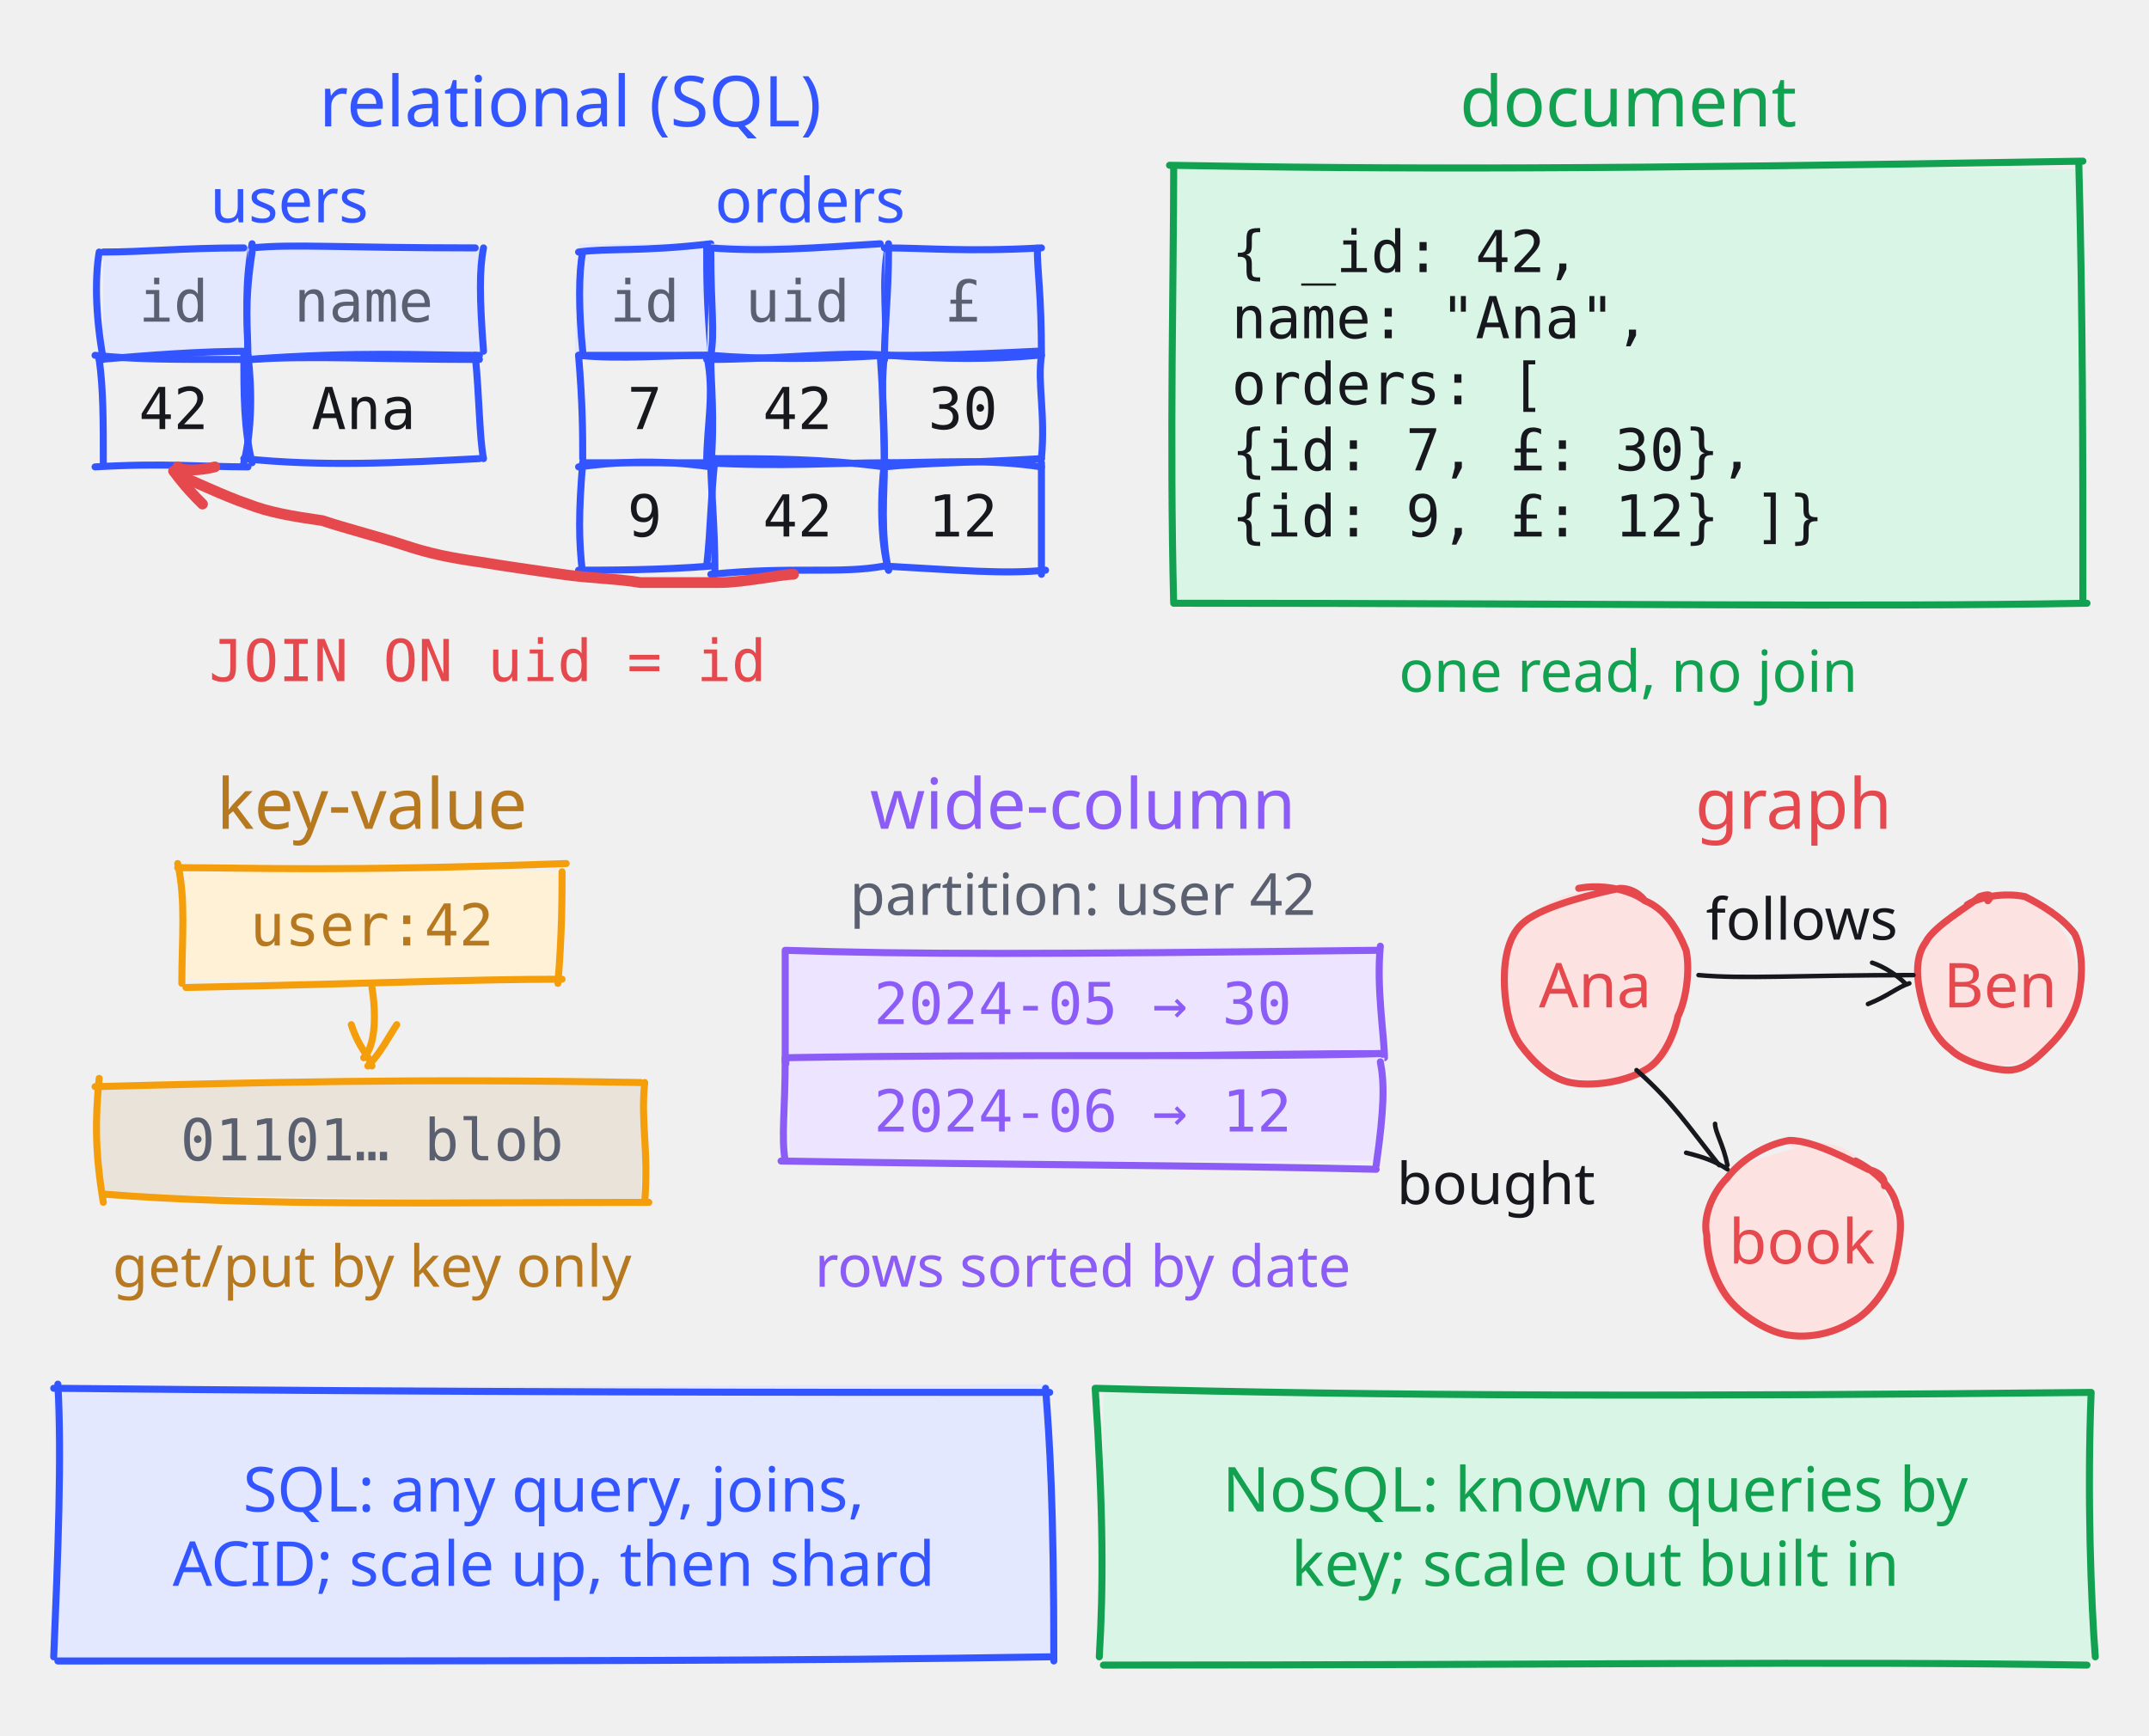
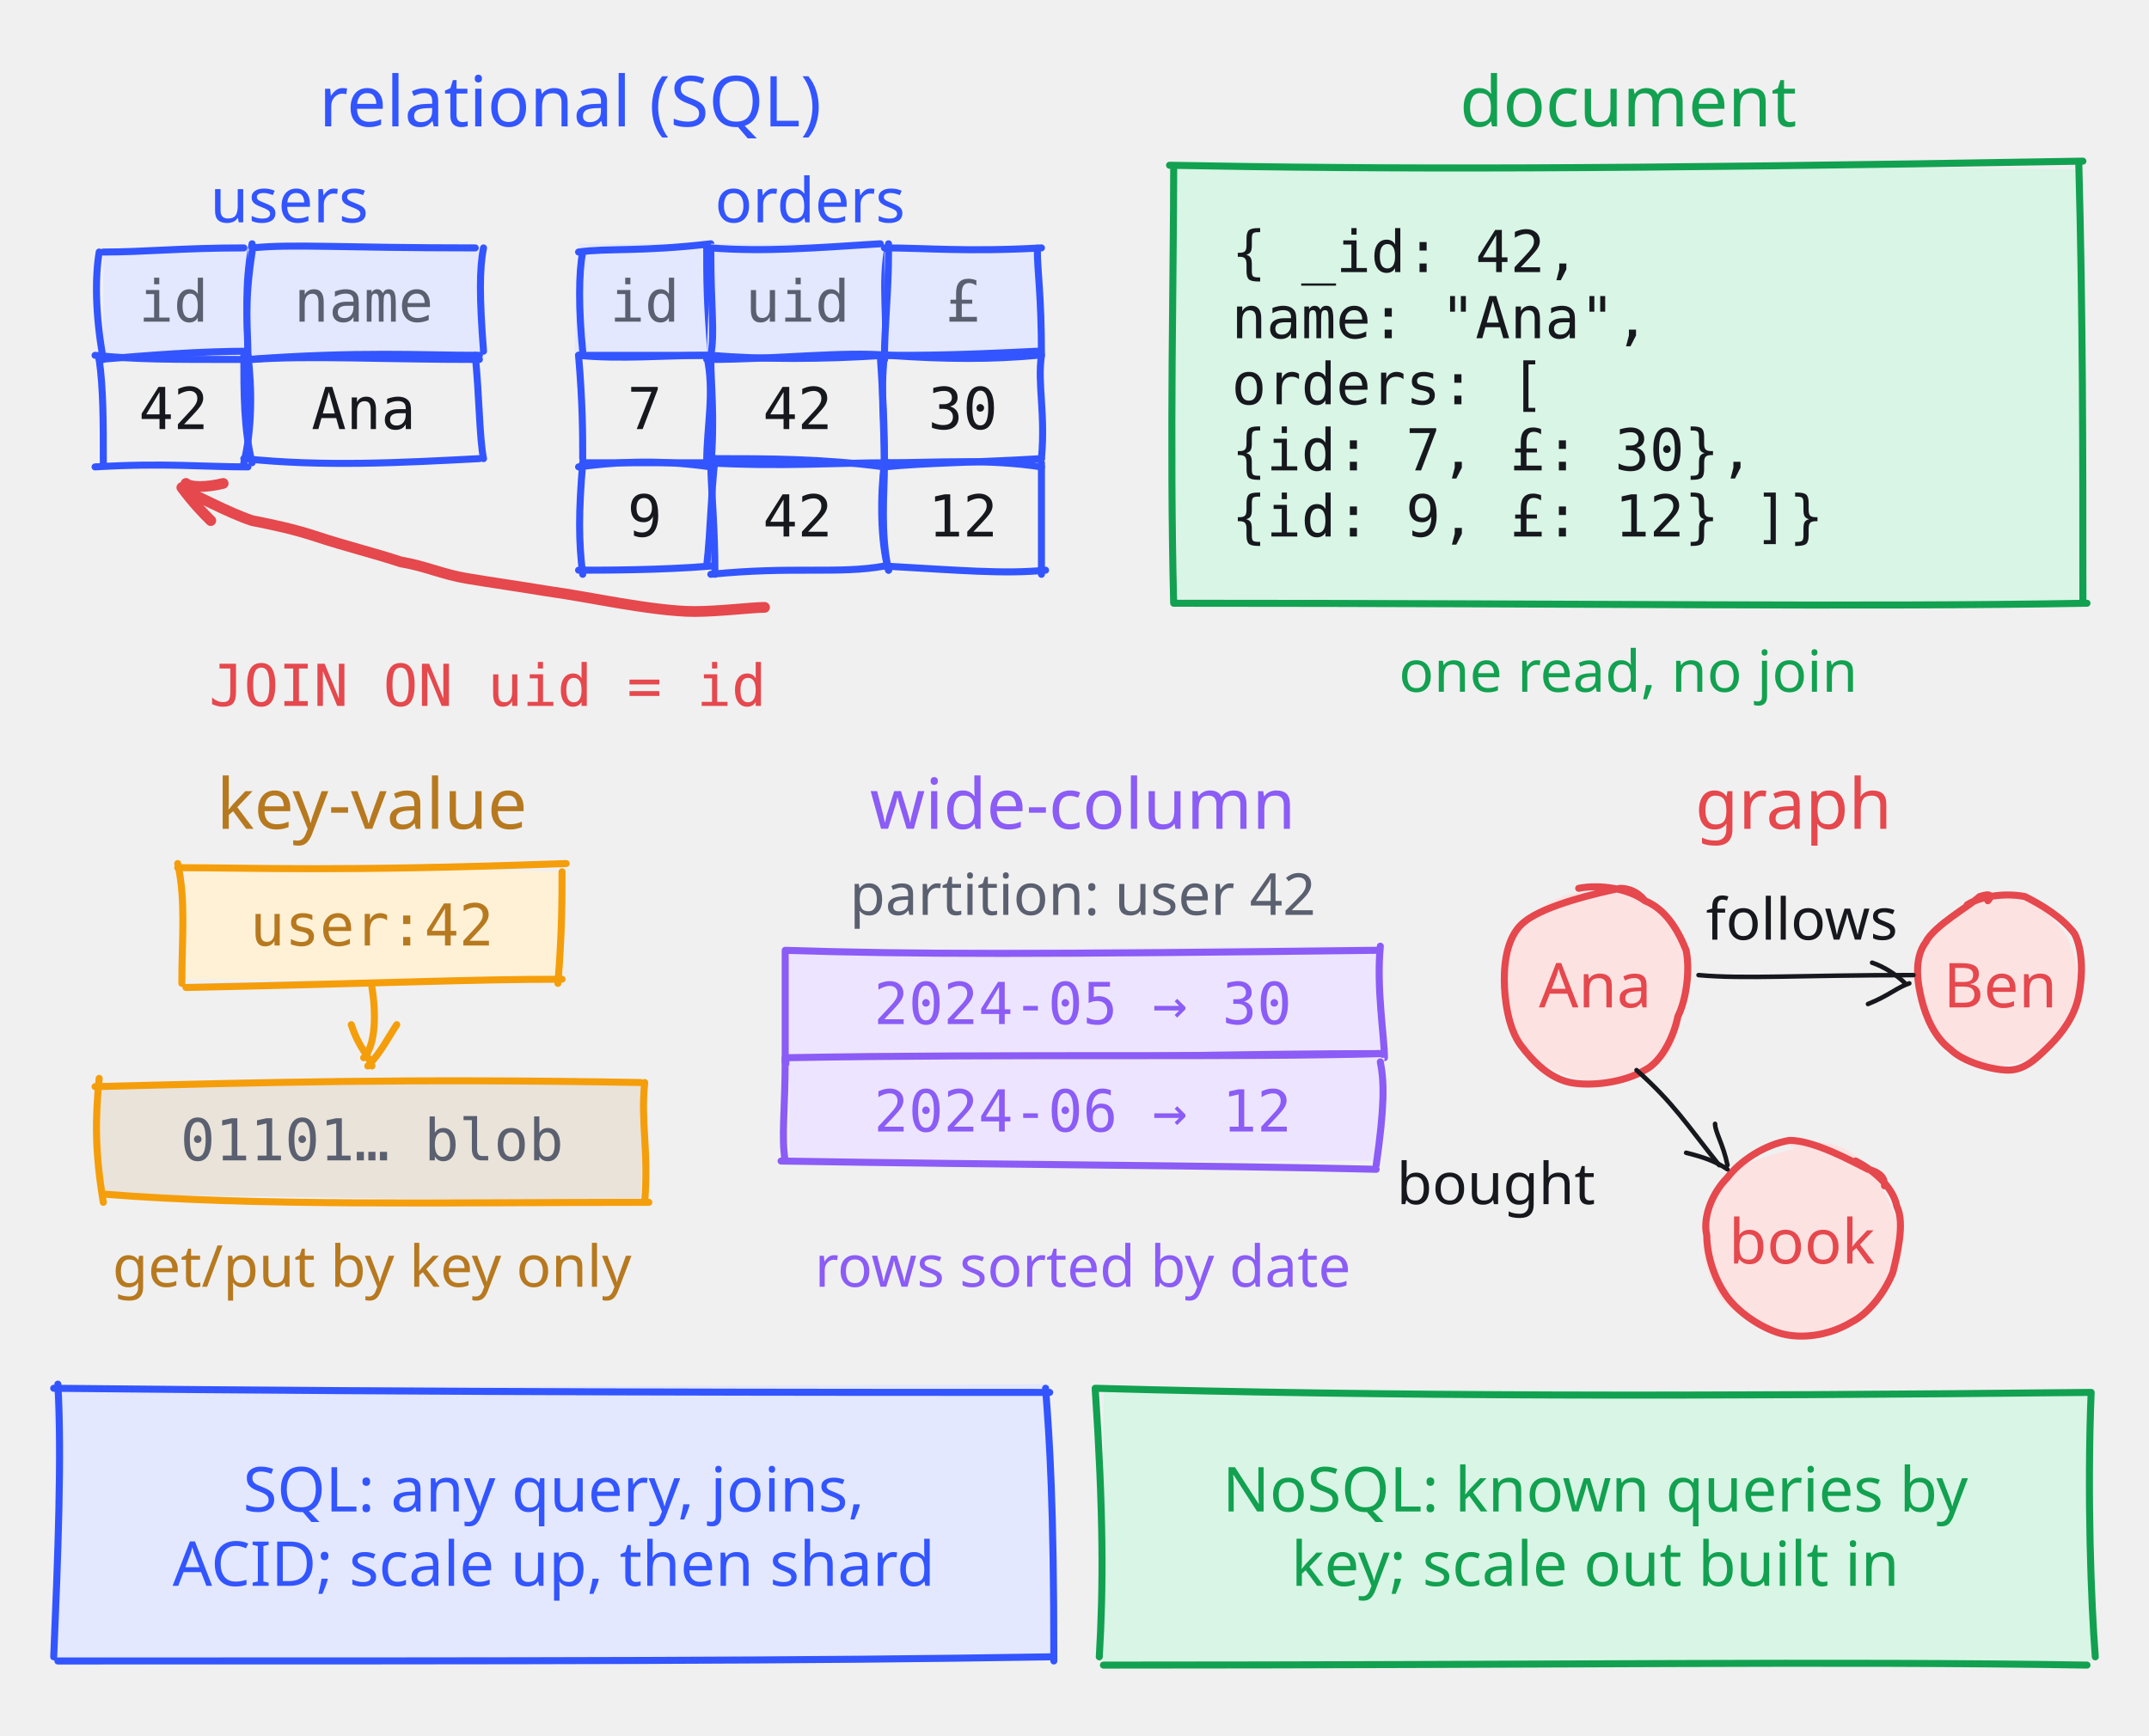
<svg xmlns="http://www.w3.org/2000/svg" viewBox="0 0 520 420" class="dg" data-diagram="sql-vs-nosql">
  <style>
.dg path{fill:none;stroke-linecap:round;stroke-linejoin:round;stroke-width:1.7}
.dg .w-thick{stroke-width:2.6}.dg .w-thin{stroke-width:1.1}
.dg text{font-family:'Segoe Print','Bradley Hand','Comic Sans MS',system-ui,sans-serif;stroke:none}.dg .t-mono{font-family:'JetBrains Mono',monospace}
.s-ink{stroke:#16181D}.s-muted{stroke:#5B6070}.s-red{stroke:#E5484D}.s-blue{stroke:#3355FF}.s-green{stroke:#12A150}.s-orange{stroke:#F59E0B}.s-violet{stroke:#8B5CF6}.s-paper{stroke:#fff}.s-hl{stroke:#FFE45C}
.f-ink{fill:#16181D!important}.f-muted{fill:#E9E3D9!important}.f-red{fill:#FDE2E2!important}.f-blue{fill:#E3E8FF!important}.f-green{fill:#D8F5E5!important}.f-orange{fill:#FFF1D6!important}.f-violet{fill:#EDE5FF!important}.f-paper{fill:#fff!important}.f-hl{fill:#FFE45C!important}
.h-red{stroke:#E5484D}.h-blue{stroke:#3355FF}.h-green{stroke:#12A150}.h-orange{stroke:#F59E0B}.h-violet{stroke:#8B5CF6}.h-hl{stroke:#FFE45C}.h-ink{stroke:#16181D}.h-muted{stroke:#9AA0AE}
.t-ink{fill:#16181D}.t-muted{fill:#5B6070}.t-red{fill:#E5484D}.t-blue{fill:#3355FF}.t-green{fill:#12A150}.t-orange{fill:#B7791F}.t-violet{fill:#8B5CF6}.t-paper{fill:#fff}
</style>
  <g>
    <text x="138" y="24" font-size="17" text-anchor="middle" dominant-baseline="central" class="t t-blue t-bold">relational (SQL)</text>
  </g>
  <g>
    <text x="70" y="48" font-size="15" text-anchor="middle" dominant-baseline="central" class="t t-blue t-bold">users</text>
    <path d="M25 61 L61 60 L61 86 L25 87" class="f-blue" />
    <path d="M25 61 C35 61, 44 60, 59 60 M61 59 C59 70, 60 77, 60 86 M61 85 C48 85, 36 86, 24 87 M25 87 C23 76, 23 67, 24 61" class="s-blue" />
    <text x="42" y="73" font-size="14" text-anchor="middle" dominant-baseline="central" class="t t-muted t-mono">id</text>
    <path d="M60 60 L116 60 L116 86 L60 87" class="f-blue" />
    <path d="M61 60 C71 59, 82 60, 115 60 M117 60 C116 65, 116 72, 117 85 M116 86 C102 86, 87 85, 60 87 M60 87 C60 79, 59 74, 61 61" class="s-blue" />
    <text x="88" y="73" font-size="14" text-anchor="middle" dominant-baseline="central" class="t t-muted t-mono">name</text>
    <path d="M23 86 C33 87, 40 87, 60 87 M60 86 C61 94, 61 104, 59 112 M60 113 C49 113, 40 112, 23 113 M25 112 C25 102, 25 94, 24 87" class="s-blue" />
    <text x="42" y="99" font-size="14" text-anchor="middle" dominant-baseline="central" class="t t-ink t-mono">42</text>
    <path d="M61 87 C75 86, 92 87, 116 87 M115 86 C116 96, 116 106, 117 111 M116 111 C97 112, 78 113, 59 111 M61 112 C59 104, 59 95, 59 86" class="s-blue" />
    <text x="88" y="99" font-size="14" text-anchor="middle" dominant-baseline="central" class="t t-ink t-mono">Ana</text>
  </g>
  <g>
    <text x="196" y="48" font-size="15" text-anchor="middle" dominant-baseline="central" class="t t-blue t-bold">orders</text>
    <path d="M140 59 L173 59 L173 85 L139 87" class="f-blue" />
    <path d="M140 61 C147 60, 155 61, 172 59 M171 60 C171 67, 171 73, 172 85 M172 86 C163 86, 155 86, 140 86 M141 85 C140 75, 140 66, 141 61" class="s-blue" />
    <text x="156" y="73" font-size="14" text-anchor="middle" dominant-baseline="central" class="t t-muted t-mono">id</text>
    <path d="M172 59 L214 59 L213 87 L171 87" class="f-blue" />
    <path d="M172 60 C185 61, 197 60, 213 59 M215 59 C213 69, 215 77, 214 87 M214 86 C199 87, 184 87, 172 86 M172 86 C173 80, 172 75, 172 61" class="s-blue" />
    <text x="193" y="73" font-size="14" text-anchor="middle" dominant-baseline="central" class="t t-muted t-mono">uid</text>
    <path d="M214 61 L252 60 L251 86 L214 86" class="f-blue" />
    <path d="M214 60 C224 60, 234 61, 252 60 M251 60 C251 66, 252 71, 252 86 M251 86 C240 87, 229 87, 215 86 M214 87 C214 79, 215 71, 215 61" class="s-blue" />
    <text x="233" y="73" font-size="14" text-anchor="middle" dominant-baseline="central" class="t t-muted t-mono">£</text>
    <path d="M140 86 C150 87, 161 86, 171 86 M172 87 C172 93, 173 101, 172 113 M172 112 C164 112, 156 112, 141 112 M141 111 C141 105, 141 98, 140 86" class="s-blue" />
    <text x="156" y="99" font-size="14" text-anchor="middle" dominant-baseline="central" class="t t-ink t-mono">7</text>
    <path d="M171 87 C188 87, 204 85, 215 86 M214 86 C213 95, 214 102, 214 113 M215 112 C202 112, 189 113, 171 112 M171 112 C171 103, 173 95, 171 86" class="s-blue" />
    <text x="193" y="99" font-size="14" text-anchor="middle" dominant-baseline="central" class="t t-ink t-mono">42</text>
    <path d="M215 86 C224 86, 231 86, 251 85 M252 86 C251 93, 253 100, 252 111 M252 113 C239 111, 227 112, 214 112 M214 112 C214 107, 214 101, 213 86" class="s-blue" />
    <text x="233" y="99" font-size="14" text-anchor="middle" dominant-baseline="central" class="t t-ink t-mono">30</text>
    <path d="M140 113 C148 112, 158 111, 172 113 M173 111 C172 120, 172 128, 171 137 M172 137 C160 138, 146 138, 140 138 M141 139 C140 131, 140 124, 141 112" class="s-blue" />
    <text x="156" y="125" font-size="14" text-anchor="middle" dominant-baseline="central" class="t t-ink t-mono">9</text>
    <path d="M172 111 C186 111, 199 111, 214 113 M214 112 C213 120, 213 131, 215 138 M214 137 C203 139, 192 137, 172 139 M173 139 C173 127, 172 118, 172 112" class="s-blue" />
    <text x="193" y="125" font-size="14" text-anchor="middle" dominant-baseline="central" class="t t-ink t-mono">42</text>
    <path d="M214 113 C224 112, 235 112, 252 111 M252 112 C252 119, 252 128, 252 139 M253 138 C243 139, 232 138, 214 137 M215 138 C213 129, 214 119, 214 113" class="s-blue" />
    <text x="233" y="125" font-size="14" text-anchor="middle" dominant-baseline="central" class="t t-ink t-mono">12</text>
  </g>
  <g>
-     <path d="M192 139 C189 139, 180 141, 174 141 C168 141, 162 141, 155 141 C149 140, 143 140, 136 139 C129 138, 122 137, 116 136 C109 135, 104 134, 98 132 C92 130, 84 128, 78 126 C71 125, 65 124, 60 122 C54 120, 46 116, 43 115" class="s-red w-thick" />
-     <path d="M49 122 C47 120, 45 118, 42 114 M43 113 C44 114, 48 114, 52 113" class="s-red w-thick" />
-     <text x="118" y="160" font-size="14" text-anchor="middle" dominant-baseline="central" class="t t-red t-mono">JOIN ON uid = id</text>
+     <path d="M185 147 C182 147, 174 148, 168 148 C163 148, 156 147, 150 146 C144 145, 139 144, 132 143 C126 142, 119 141, 113 140 C107 139, 103 137, 97 136 C91 134, 83 132, 77 130 C71 128, 66 127, 61 126 C55 124, 48 120, 45 119" class="s-red w-thick" />
+     <path d="M51 126 C49 124, 47 122, 44 118 M45 117 C46 118, 50 118, 54 117" class="s-red w-thick" />
+     <text x="118" y="166" font-size="14" text-anchor="middle" dominant-baseline="central" class="t t-red t-mono">JOIN ON uid = id</text>
  </g>
  <g>
    <text x="394" y="24" font-size="17" text-anchor="middle" dominant-baseline="central" class="t t-green t-bold">document</text>
  </g>
  <g>
    <path d="M283 39 L503 41 L505 146 L285 145" class="f-green" />
    <path d="M283 40 C336 41, 388 41, 504 39 M503 39 C504 76, 504 110, 504 145 M505 146 C448 147, 390 146, 284 146 M284 146 C283 107, 284 65, 284 41" class="s-green" />
    <text x="298" y="61" font-size="14" text-anchor="start" dominant-baseline="central" class="t t-ink t-mono">{ _id: 42,</text>
    <text x="298" y="77" font-size="14" text-anchor="start" dominant-baseline="central" class="t t-ink t-mono">  name: "Ana",</text>
    <text x="298" y="93" font-size="14" text-anchor="start" dominant-baseline="central" class="t t-ink t-mono">  orders: [</text>
    <text x="298" y="109" font-size="14" text-anchor="start" dominant-baseline="central" class="t t-ink t-mono">    {id: 7, £: 30},</text>
    <text x="298" y="125" font-size="14" text-anchor="start" dominant-baseline="central" class="t t-ink t-mono">    {id: 9, £: 12} ]}</text>
  </g>
  <g>
    <text x="394" y="162" font-size="14" text-anchor="middle" dominant-baseline="central" class="t t-green">one read, no join</text>
  </g>
  <g>
    <text x="90" y="194" font-size="17" text-anchor="middle" dominant-baseline="central" class="t t-orange t-bold">key-value</text>
  </g>
  <g>
    <path d="M45 209 L137 211 L136 238 L44 237" class="f-orange" />
    <path d="M43 210 C62 210, 81 211, 137 209 M136 211 C136 217, 136 226, 135 238 M136 237 C114 237, 93 238, 45 239 M44 238 C44 227, 45 218, 43 209" class="s-orange" />
    <text x="90" y="224" font-size="14" text-anchor="middle" dominant-baseline="central" class="t t-orange t-mono">user:42</text>
  </g>
  <g>
    <path d="M90 239 C91 245, 91 253, 88 256" class="s-orange" />
    <path d="M96 248 C94 251, 92 255, 89 258 M90 258 C89 255, 87 254, 85 248" class="s-orange" />
  </g>
  <g>
    <path d="M23 263 L156 262 L155 291 L24 289" class="f-muted" />
    <path d="M23 263 C62 262, 99 261, 155 262 M156 262 C155 272, 157 278, 156 291 M157 291 C108 291, 62 292, 25 289 M25 291 C23 279, 23 271, 24 261" class="s-orange" />
    <text x="90" y="276" font-size="14" text-anchor="middle" dominant-baseline="central" class="t t-muted t-mono">01101… blob</text>
  </g>
  <g>
    <text x="90" y="306" font-size="14" text-anchor="middle" dominant-baseline="central" class="t t-orange">get/put by key only</text>
  </g>
  <g>
    <text x="262" y="194" font-size="17" text-anchor="middle" dominant-baseline="central" class="t t-violet t-bold">wide-column</text>
  </g>
  <g>
    <text x="262" y="216" font-size="14" text-anchor="middle" dominant-baseline="central" class="t t-muted">partition: user 42</text>
  </g>
  <g>
    <path d="M191 230 L335 229 L334 257 L189 257" class="f-violet" />
    <path d="M190 230 C221 231, 251 231, 333 230 M334 229 C333 239, 335 251, 335 256 M334 255 C302 255, 267 256, 190 257 M190 257 C190 247, 190 238, 190 230" class="s-violet" />
    <text x="262" y="243" font-size="14" text-anchor="middle" dominant-baseline="central" class="t t-violet t-mono">2024-05 → 30</text>
  </g>
  <g>
    <path d="M191 256 L335 256 L334 281 L191 281" class="f-violet" />
    <path d="M190 256 C246 255, 300 256, 334 255 M334 257 C335 262, 335 268, 333 282 M333 283 C292 282, 248 282, 189 281 M190 281 C189 275, 190 269, 190 256" class="s-violet" />
    <text x="262" y="269" font-size="14" text-anchor="middle" dominant-baseline="central" class="t t-violet t-mono">2024-06 → 12</text>
  </g>
  <g>
    <text x="262" y="306" font-size="14" text-anchor="middle" dominant-baseline="central" class="t t-violet">rows sorted by date</text>
  </g>
  <g>
    <text x="434" y="194" font-size="17" text-anchor="middle" dominant-baseline="central" class="t t-red t-bold">graph</text>
  </g>
  <g>
    <path d="M393 216 C397 217, 403 221, 406 225 C408 229, 409 236, 408 241 C407 246, 406 252, 403 256 C399 259, 392 262, 387 262 C382 262, 375 259, 371 256 C367 253, 365 249, 364 244 C364 239, 364 231, 366 227 C369 222, 373 219, 378 217 C383 215, 393 216, 396 217 C399 217, 397 218, 396 218" class="f-red" />
    <path d="M382 215 C387 214, 394 215, 398 218 C403 220, 406 225, 408 230 C409 235, 408 242, 406 246 C405 251, 402 257, 398 259 C393 262, 385 263, 380 262 C375 261, 371 257, 368 253 C365 249, 364 242, 364 237 C364 232, 365 226, 369 223 C374 219, 387 216, 392 215 C396 215, 398 218, 398 218" class="s-red" />
    <text x="386" y="238" font-size="15" text-anchor="middle" dominant-baseline="central" class="t t-red">Ana</text>
    <path d="M477 217 C481 216, 487 216, 491 218 C495 220, 500 225, 501 229 C503 233, 503 238, 502 242 C502 247, 499 251, 496 254 C493 256, 487 258, 483 258 C479 259, 475 257, 472 254 C468 251, 465 245, 464 240 C464 236, 465 230, 468 226 C470 223, 477 219, 479 217 C482 216, 482 218, 482 218" class="f-red" />
    <path d="M476 219 C479 217, 485 216, 490 217 C494 219, 499 222, 502 226 C504 230, 504 236, 503 241 C502 246, 499 250, 496 253 C493 256, 490 259, 486 259 C482 259, 475 257, 472 254 C468 251, 466 246, 465 242 C464 238, 463 232, 466 228 C468 224, 477 219, 479 217 C482 216, 482 217, 481 218" class="s-red" />
    <text x="484" y="238" font-size="15" text-anchor="middle" dominant-baseline="central" class="t t-red">Ben</text>
    <path d="M432 277 C437 276, 444 276, 448 279 C453 282, 456 288, 458 293 C460 298, 461 304, 459 308 C457 313, 452 317, 448 320 C443 322, 438 324, 433 323 C428 322, 421 319, 417 315 C414 311, 412 305, 412 300 C412 295, 414 288, 417 285 C421 281, 431 279, 434 278 C437 277, 435 278, 435 278" class="f-red" />
    <path d="M449 281 C453 283, 458 287, 459 292 C461 296, 459 304, 458 308 C456 313, 452 318, 448 320 C443 323, 437 324, 432 323 C427 322, 421 318, 418 314 C415 310, 413 304, 413 299 C412 295, 414 289, 418 285 C421 281, 427 277, 433 276 C439 276, 448 281, 452 283 C456 284, 456 286, 456 287" class="s-red" />
    <text x="436" y="300" font-size="15" text-anchor="middle" dominant-baseline="central" class="t t-red">book</text>
  </g>
  <g>
    <path d="M411 236 C422 237, 435 236, 463 236" class="s-ink w-thin" />
    <path d="M453 233 C456 234, 459 236, 461 238 M462 238 C459 239, 457 241, 452 243" class="s-ink w-thin" />
    <text x="436" y="222" font-size="14" text-anchor="middle" dominant-baseline="central" class="t t-ink">follows</text>
    <path d="M396 259 C405 267, 408 272, 416 282" class="s-ink w-thin" />
    <path d="M415 272 C415 274, 417 277, 418 282 M418 283 C415 281, 412 280, 408 279" class="s-ink w-thin" />
    <text x="386" y="286" font-size="14" text-anchor="end" dominant-baseline="central" class="t t-ink">bought</text>
  </g>
  <g>
    <path d="M13 336 L254 335 L255 401 L14 403" class="f-blue" />
    <path d="M13 336 C108 337, 201 337, 254 337 M253 336 C254 349, 255 364, 255 402 M254 401 C194 402, 133 402, 14 402 M13 401 C14 377, 15 352, 14 335" class="s-blue" />
    <text x="134" y="360" font-size="15" text-anchor="middle" dominant-baseline="central" class="t t-blue">SQL: any query, joins,</text>
    <text x="134" y="378" font-size="15" text-anchor="middle" dominant-baseline="central" class="t t-blue">ACID; scale up, then shard</text>
  </g>
  <g>
    <path d="M267 336 L505 337 L506 402 L267 403" class="f-green" />
    <path d="M265 336 C337 338, 409 338, 506 337 M506 337 C505 362, 506 388, 507 401 M505 403 C443 402, 378 403, 267 403 M266 401 C267 384, 267 366, 265 336" class="s-green" />
    <text x="386" y="360" font-size="15" text-anchor="middle" dominant-baseline="central" class="t t-green">NoSQL: known queries by</text>
    <text x="386" y="378" font-size="15" text-anchor="middle" dominant-baseline="central" class="t t-green">key; scale out built in</text>
  </g>
</svg>
